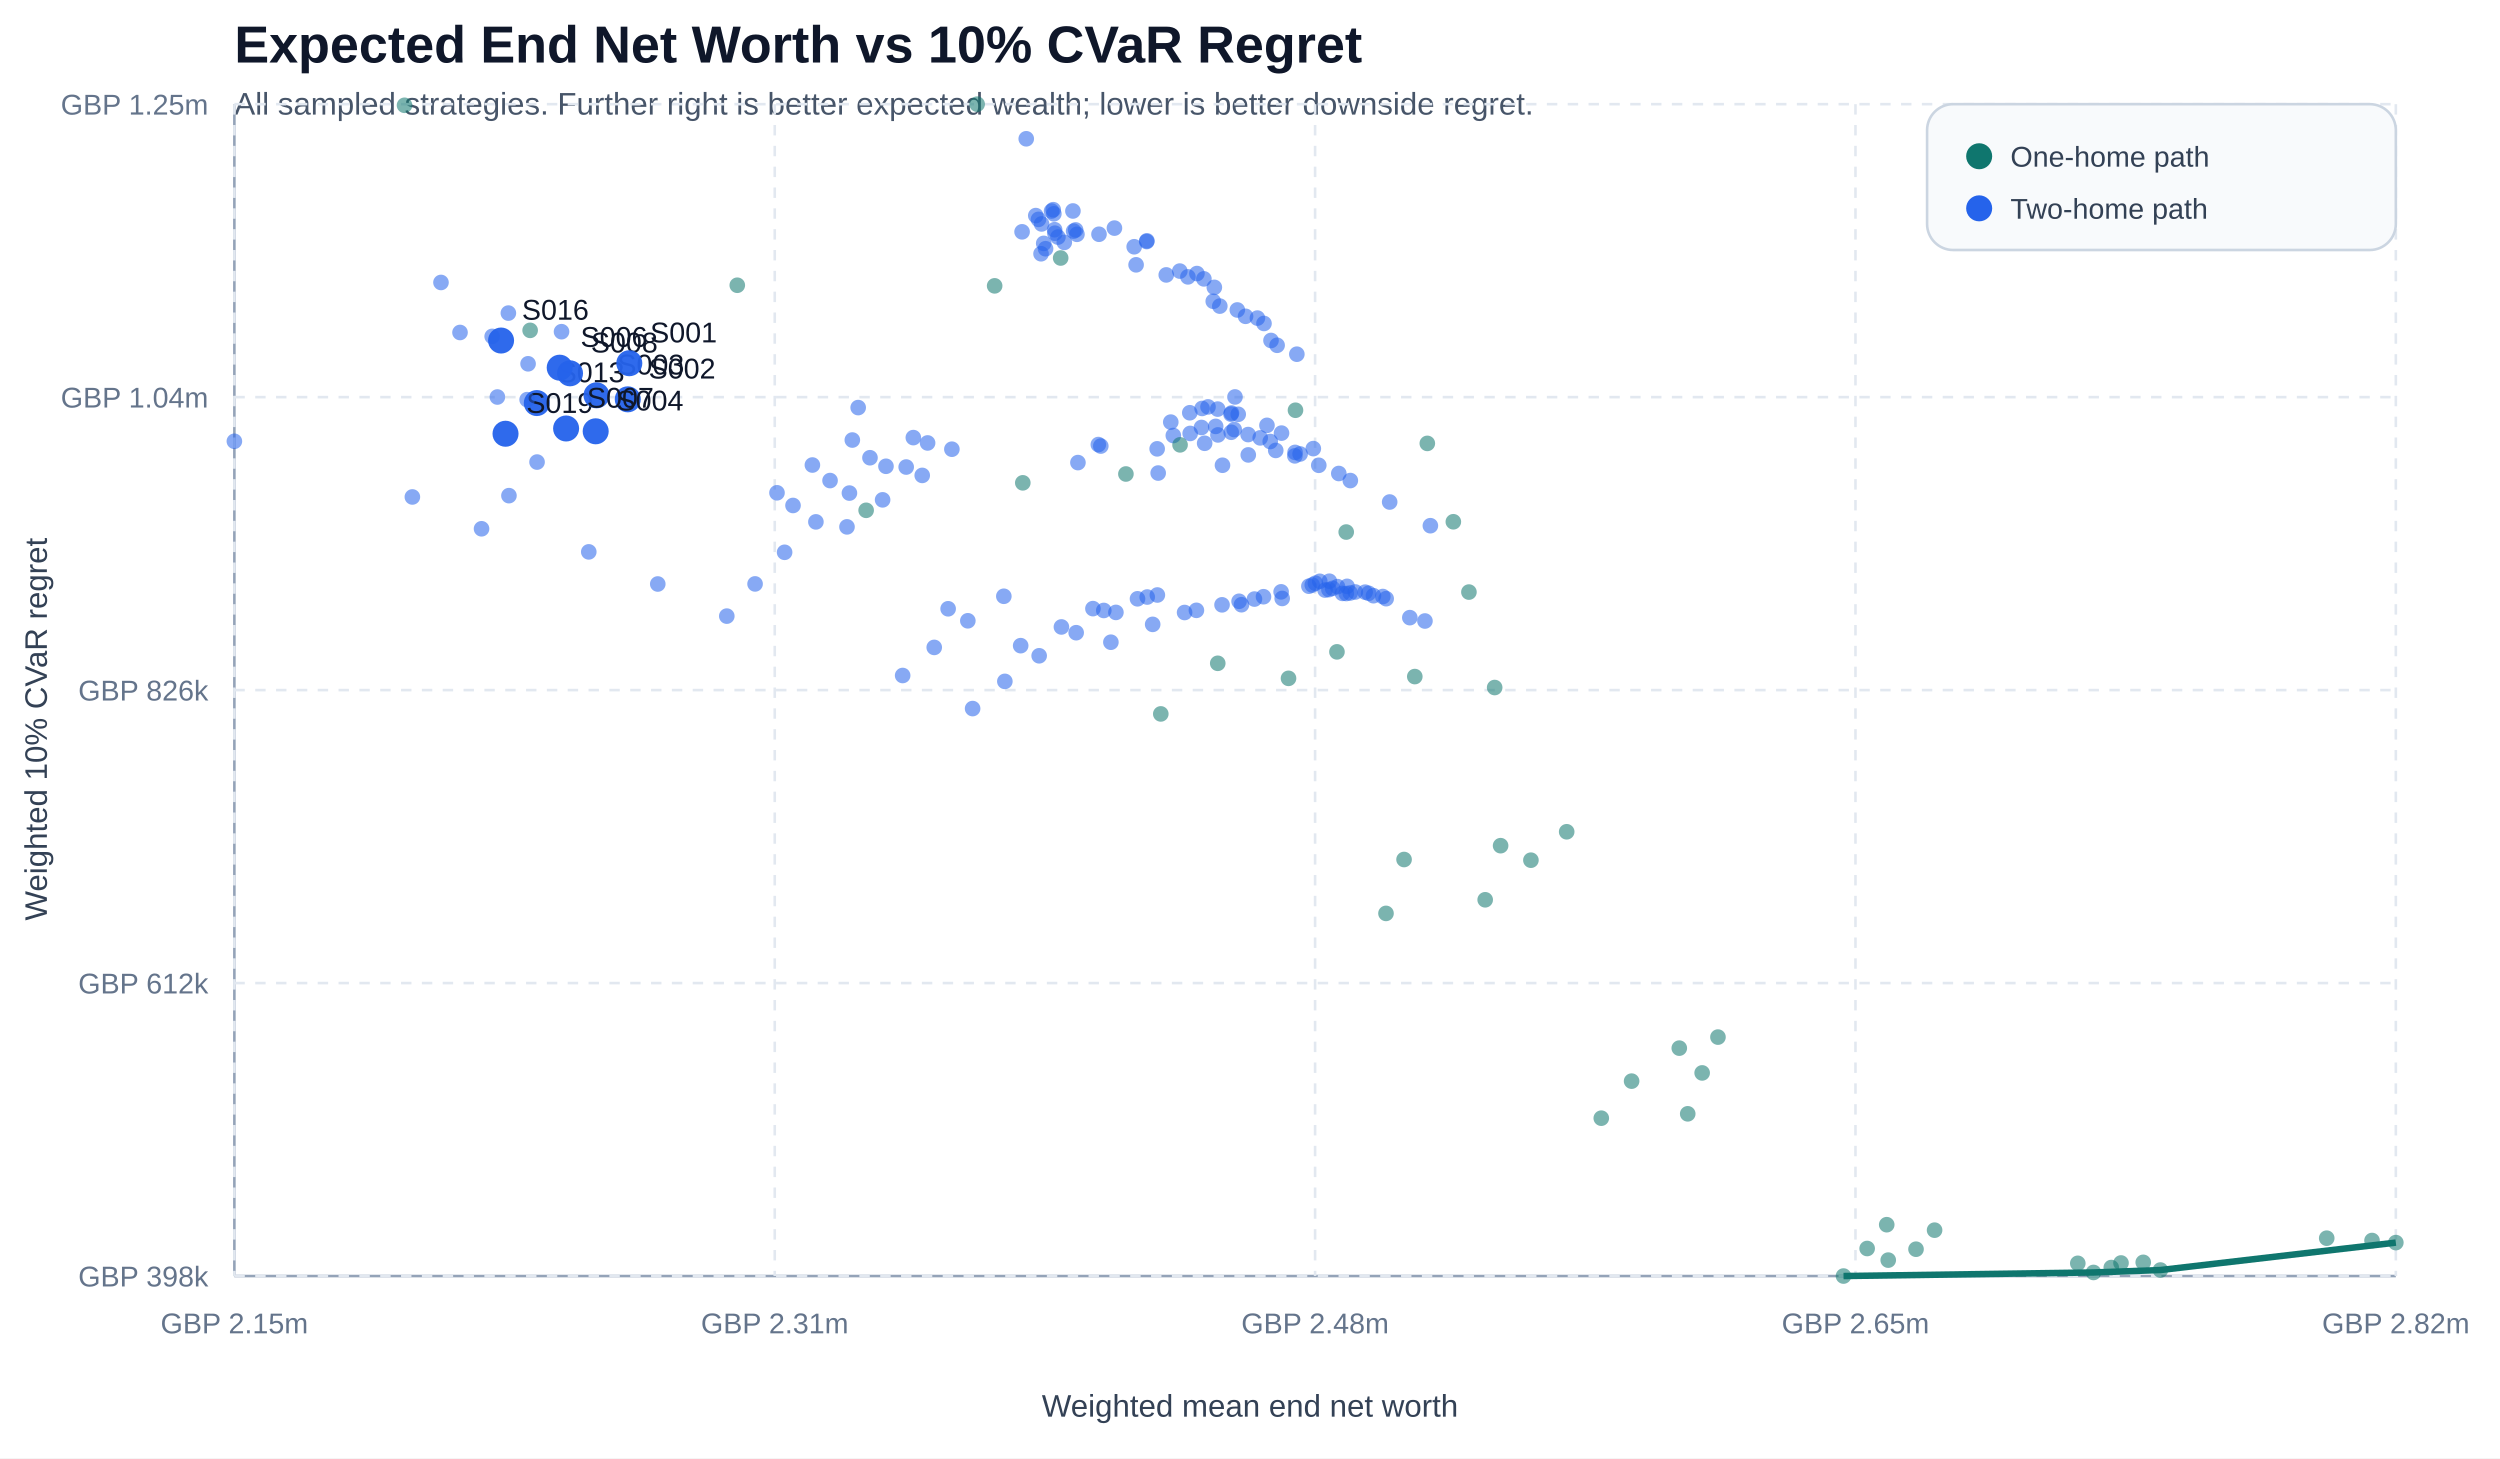
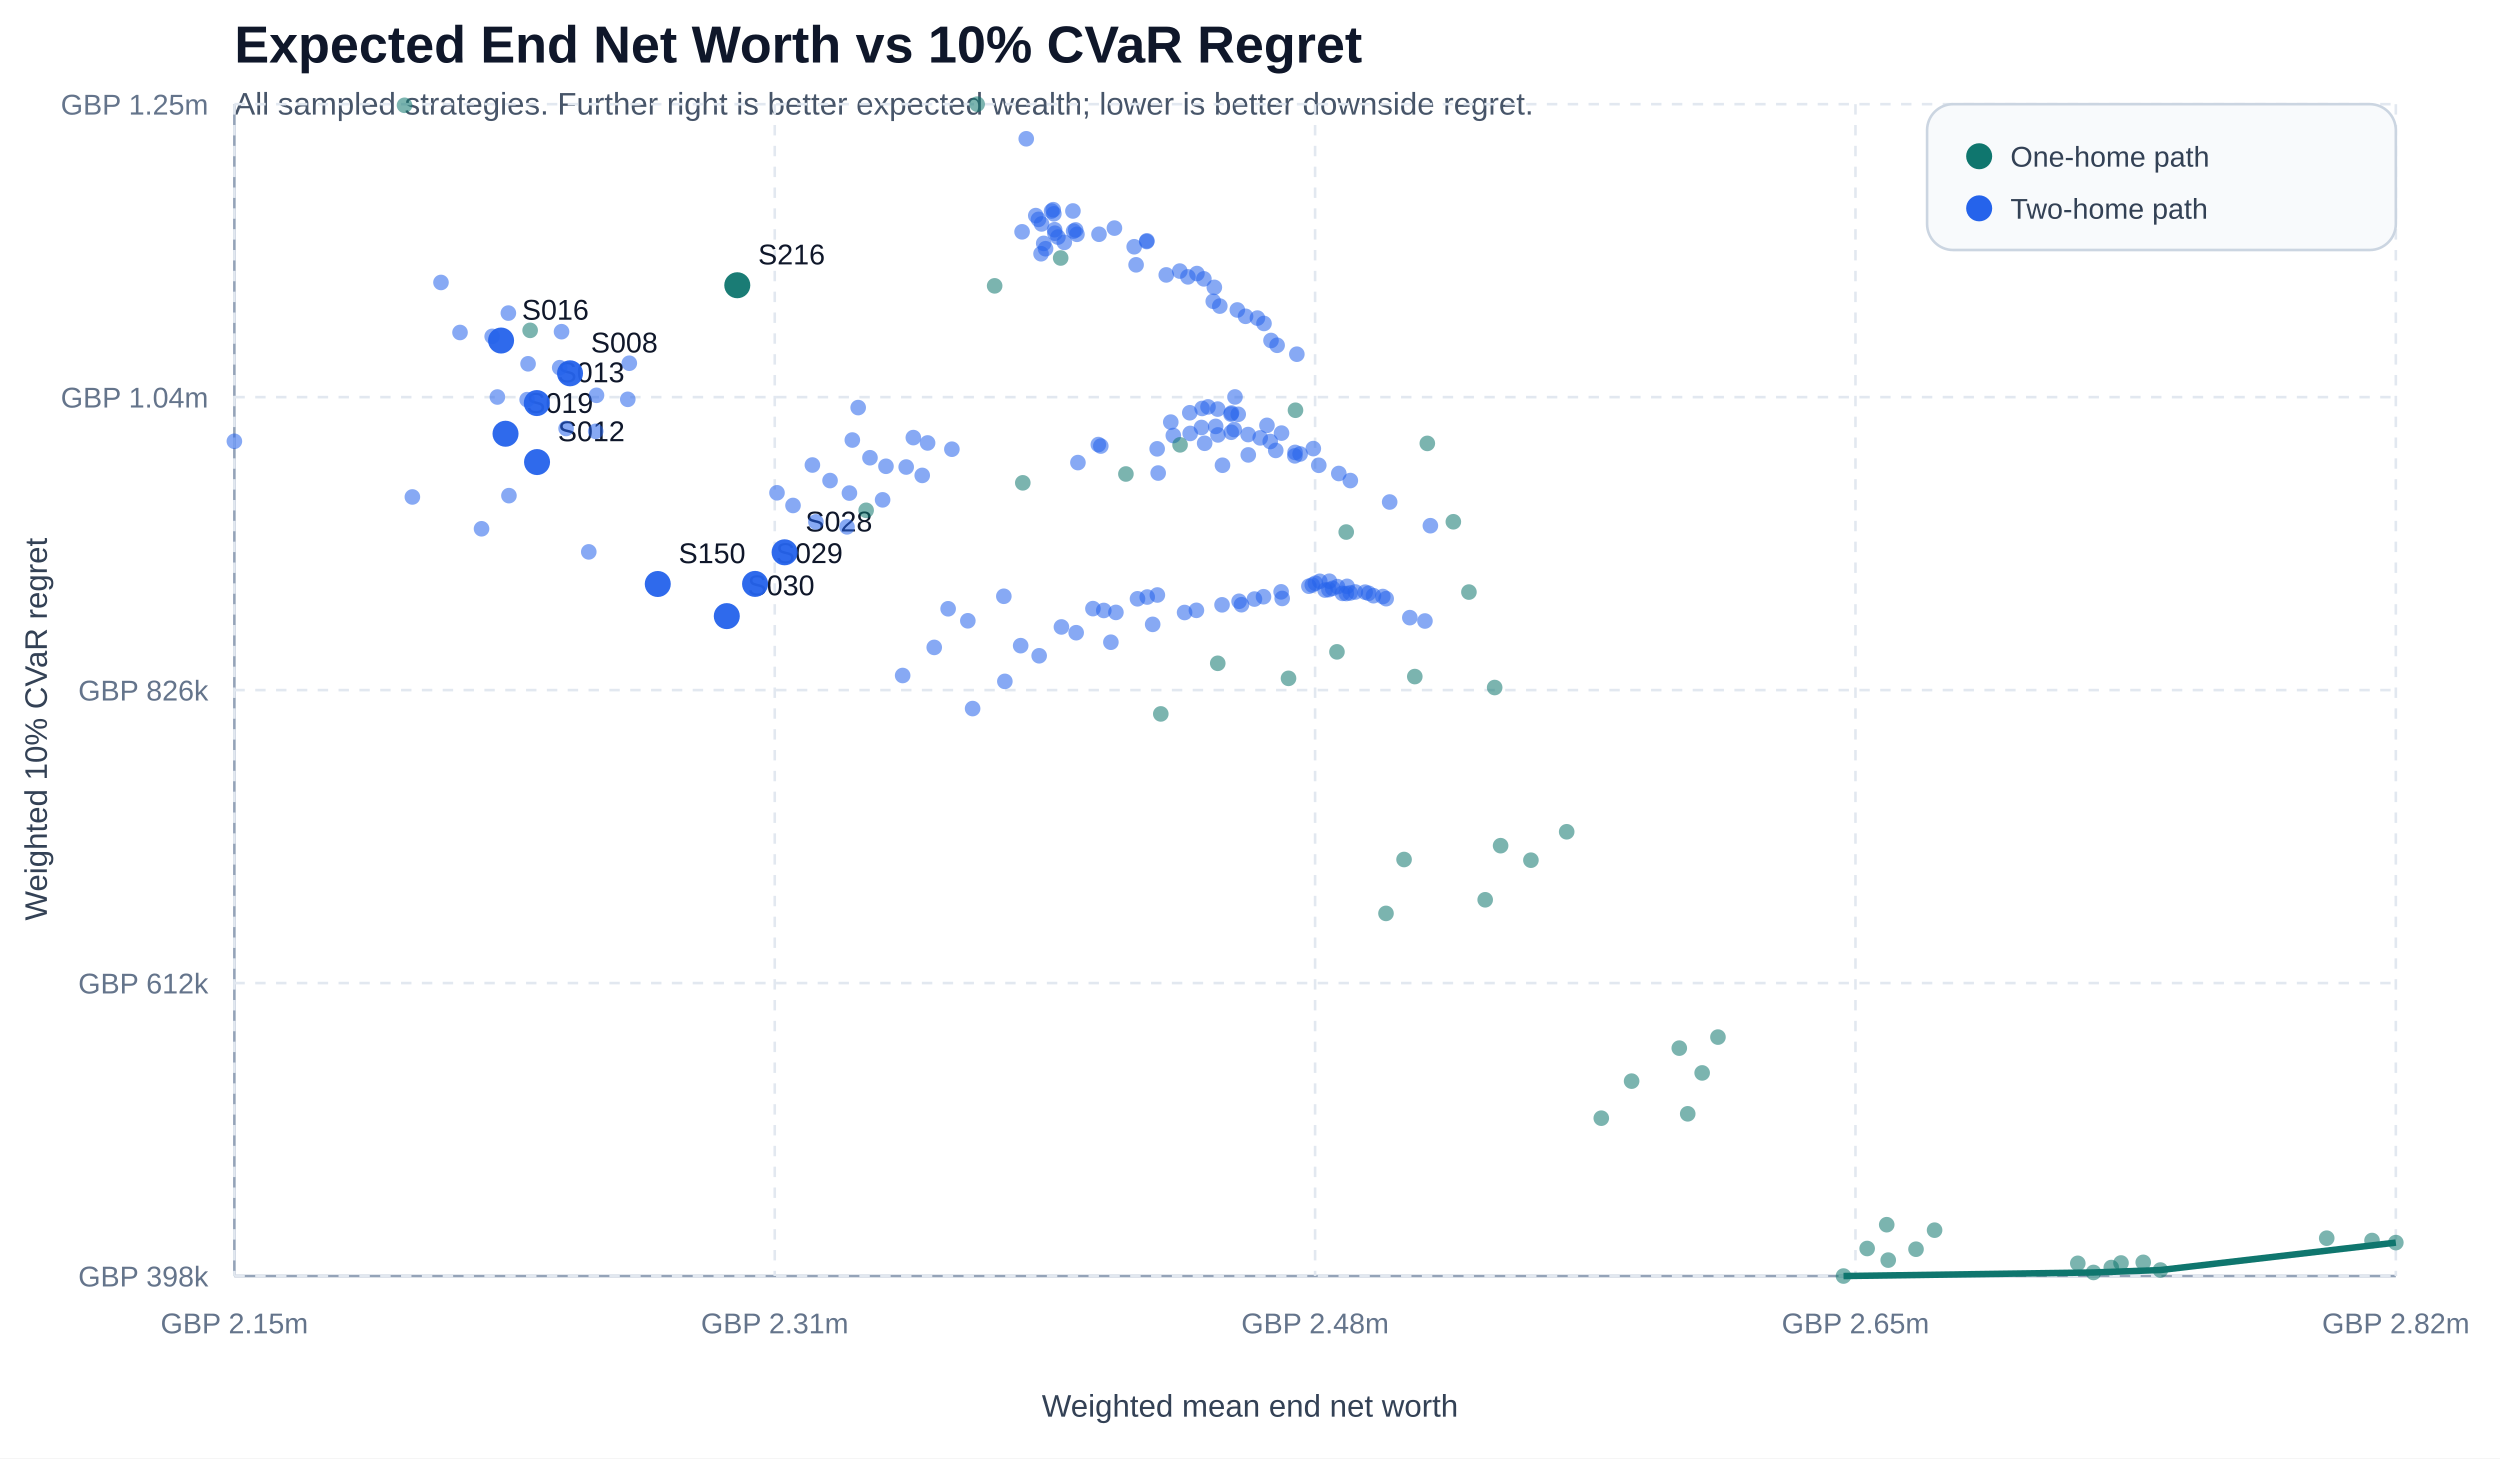
<svg xmlns="http://www.w3.org/2000/svg" width="960" height="560" viewBox="0 0 960 560">
  <rect width="960" height="560" fill="#ffffff" />
  <text x="90" y="24" font-size="20" font-family="Arial, sans-serif" font-weight="700" fill="#0f172a">Expected End Net Worth vs 10% CVaR Regret</text>
  <text x="90" y="44" font-size="12" font-family="Arial, sans-serif" fill="#475569">All sampled strategies. Further right is better expected wealth; lower is better downside regret.</text>
  <line x1="90" y1="490" x2="920" y2="490" stroke="#94a3b8" />
  <line x1="90" y1="40" x2="90" y2="490" stroke="#94a3b8" />
  <line x1="90" y1="40" x2="90" y2="490" stroke="#e2e8f0" stroke-dasharray="4 4" />
  <line x1="90" y1="490" x2="920" y2="490" stroke="#e2e8f0" stroke-dasharray="4 4" />
  <text x="90" y="512" text-anchor="middle" font-size="11" font-family="Arial, sans-serif" fill="#64748b">GBP 2.15m</text>
  <text x="80" y="494" text-anchor="end" font-size="11" font-family="Arial, sans-serif" fill="#64748b">GBP 398k</text>
  <line x1="297.5" y1="40" x2="297.5" y2="490" stroke="#e2e8f0" stroke-dasharray="4 4" />
  <line x1="90" y1="377.5" x2="920" y2="377.5" stroke="#e2e8f0" stroke-dasharray="4 4" />
  <text x="297.5" y="512" text-anchor="middle" font-size="11" font-family="Arial, sans-serif" fill="#64748b">GBP 2.31m</text>
  <text x="80" y="381.5" text-anchor="end" font-size="11" font-family="Arial, sans-serif" fill="#64748b">GBP 612k</text>
  <line x1="505" y1="40" x2="505" y2="490" stroke="#e2e8f0" stroke-dasharray="4 4" />
  <line x1="90" y1="265" x2="920" y2="265" stroke="#e2e8f0" stroke-dasharray="4 4" />
  <text x="505" y="512" text-anchor="middle" font-size="11" font-family="Arial, sans-serif" fill="#64748b">GBP 2.48m</text>
  <text x="80" y="269" text-anchor="end" font-size="11" font-family="Arial, sans-serif" fill="#64748b">GBP 826k</text>
  <line x1="712.5" y1="40" x2="712.5" y2="490" stroke="#e2e8f0" stroke-dasharray="4 4" />
  <line x1="90" y1="152.5" x2="920" y2="152.5" stroke="#e2e8f0" stroke-dasharray="4 4" />
  <text x="712.5" y="512" text-anchor="middle" font-size="11" font-family="Arial, sans-serif" fill="#64748b">GBP 2.65m</text>
  <text x="80" y="156.5" text-anchor="end" font-size="11" font-family="Arial, sans-serif" fill="#64748b">GBP 1.04m</text>
  <line x1="920" y1="40" x2="920" y2="490" stroke="#e2e8f0" stroke-dasharray="4 4" />
  <line x1="90" y1="40" x2="920" y2="40" stroke="#e2e8f0" stroke-dasharray="4 4" />
  <text x="920" y="512" text-anchor="middle" font-size="11" font-family="Arial, sans-serif" fill="#64748b">GBP 2.82m</text>
  <text x="80" y="44" text-anchor="end" font-size="11" font-family="Arial, sans-serif" fill="#64748b">GBP 1.25m</text>
  <polyline points="707.908,490 803.909,488.623 829.601,487.693 920,477.156" fill="none" stroke="#0f766e" stroke-width="2.5" />
+   <circle cx="194.122" cy="166.558" r="5" fill="#2563eb" opacity="0.95" />
+   <text x="202.122" y="158.558" font-size="11" font-family="Arial, sans-serif" fill="#0f172a">S019</text>
  <circle cx="206.13" cy="154.777" r="5" fill="#2563eb" opacity="0.95" />
  <text x="214.13" y="146.777" font-size="11" font-family="Arial, sans-serif" fill="#0f172a">S013</text>
  <circle cx="218.889" cy="143.353" r="5" fill="#2563eb" opacity="0.95" />
  <text x="226.889" y="135.353" font-size="11" font-family="Arial, sans-serif" fill="#0f172a">S008</text>
-   <circle cx="194.122" cy="166.558" r="5" fill="#2563eb" opacity="0.95" />
-   <text x="202.122" y="158.558" font-size="11" font-family="Arial, sans-serif" fill="#0f172a">S019</text>
-   <circle cx="241.065" cy="153.344" r="5" fill="#2563eb" opacity="0.95" />
-   <text x="249.065" y="145.344" font-size="11" font-family="Arial, sans-serif" fill="#0f172a">S002</text>
+   <circle cx="283.116" cy="109.534" r="5" fill="#0f766e" opacity="0.95" />
+   <text x="291.116" y="101.534" font-size="11" font-family="Arial, sans-serif" fill="#0f172a">S216</text>
+   <circle cx="279.09" cy="236.588" r="5" fill="#2563eb" opacity="0.95" />
+   <text x="287.09" y="228.588" font-size="11" font-family="Arial, sans-serif" fill="#0f172a">S030</text>
  <circle cx="192.411" cy="130.768" r="5" fill="#2563eb" opacity="0.95" />
  <text x="200.411" y="122.768" font-size="11" font-family="Arial, sans-serif" fill="#0f172a">S016</text>
-   <circle cx="228.744" cy="165.622" r="5" fill="#2563eb" opacity="0.95" />
-   <text x="236.744" y="157.622" font-size="11" font-family="Arial, sans-serif" fill="#0f172a">S004</text>
-   <circle cx="229.057" cy="151.804" r="5" fill="#2563eb" opacity="0.95" />
-   <text x="237.057" y="143.804" font-size="11" font-family="Arial, sans-serif" fill="#0f172a">S003</text>
-   <circle cx="241.654" cy="139.48" r="5" fill="#2563eb" opacity="0.95" />
-   <text x="249.654" y="131.48" font-size="11" font-family="Arial, sans-serif" fill="#0f172a">S001</text>
-   <circle cx="217.383" cy="164.539" r="5" fill="#2563eb" opacity="0.95" />
-   <text x="225.383" y="156.539" font-size="11" font-family="Arial, sans-serif" fill="#0f172a">S007</text>
-   <circle cx="214.926" cy="141.193" r="5" fill="#2563eb" opacity="0.95" />
-   <text x="222.926" y="133.193" font-size="11" font-family="Arial, sans-serif" fill="#0f172a">S006</text>
+   <circle cx="289.948" cy="224.222" r="5" fill="#2563eb" opacity="0.95" />
+   <text x="297.948" y="216.222" font-size="11" font-family="Arial, sans-serif" fill="#0f172a">S029</text>
+   <circle cx="252.583" cy="224.255" r="5" fill="#2563eb" opacity="0.95" />
+   <text x="260.583" y="216.255" font-size="11" font-family="Arial, sans-serif" fill="#0f172a">S150</text>
+   <circle cx="206.226" cy="177.432" r="5" fill="#2563eb" opacity="0.95" />
+   <text x="214.226" y="169.432" font-size="11" font-family="Arial, sans-serif" fill="#0f172a">S012</text>
+   <circle cx="301.287" cy="212.084" r="5" fill="#2563eb" opacity="0.95" />
+   <text x="309.287" y="204.084" font-size="11" font-family="Arial, sans-serif" fill="#0f172a">S028</text>
+   <circle cx="226.088" cy="211.919" r="3" fill="#2563eb" opacity="0.55" />
+   <circle cx="203.574" cy="126.858" r="3" fill="#0f766e" opacity="0.55" />
+   <circle cx="195.435" cy="190.327" r="3" fill="#2563eb" opacity="0.55" />
+   <circle cx="304.517" cy="194.103" r="3" fill="#2563eb" opacity="0.55" />
+   <circle cx="217.383" cy="164.539" r="3" fill="#2563eb" opacity="0.55" />
+   <circle cx="318.739" cy="184.537" r="3" fill="#2563eb" opacity="0.55" />
+   <circle cx="313.305" cy="200.401" r="3" fill="#2563eb" opacity="0.55" />
+   <circle cx="184.912" cy="203.051" r="3" fill="#2563eb" opacity="0.55" />
+   <circle cx="228.744" cy="165.622" r="3" fill="#2563eb" opacity="0.55" />
+   <circle cx="325.243" cy="202.318" r="3" fill="#2563eb" opacity="0.55" />
+   <circle cx="334.071" cy="175.769" r="3" fill="#2563eb" opacity="0.55" />
+   <circle cx="155.341" cy="40.437" r="3" fill="#0f766e" opacity="0.55" />
+   <circle cx="190.995" cy="152.452" r="3" fill="#2563eb" opacity="0.55" />
+   <circle cx="298.366" cy="189.234" r="3" fill="#2563eb" opacity="0.55" />
+   <circle cx="347.978" cy="179.341" r="3" fill="#2563eb" opacity="0.55" />
+   <circle cx="158.351" cy="190.832" r="3" fill="#2563eb" opacity="0.55" />
+   <circle cx="326.18" cy="189.343" r="3" fill="#2563eb" opacity="0.55" />
+   <circle cx="202.419" cy="153.465" r="3" fill="#2563eb" opacity="0.55" />
+   <circle cx="229.057" cy="151.804" r="3" fill="#2563eb" opacity="0.55" />
+   <circle cx="350.722" cy="168.04" r="3" fill="#2563eb" opacity="0.55" />
+   <circle cx="338.92" cy="191.941" r="3" fill="#2563eb" opacity="0.55" />
+   <circle cx="365.522" cy="172.496" r="3" fill="#2563eb" opacity="0.55" />
+   <circle cx="241.065" cy="153.344" r="3" fill="#2563eb" opacity="0.55" />
+   <circle cx="920" cy="477.156" r="3" fill="#0f766e" opacity="0.55" />
+   <circle cx="910.858" cy="476.359" r="3" fill="#0f766e" opacity="0.55" />
+   <circle cx="311.959" cy="178.57" r="3" fill="#2563eb" opacity="0.55" />
+   <circle cx="893.46" cy="475.466" r="3" fill="#0f766e" opacity="0.55" />
+   <circle cx="381.943" cy="109.766" r="3" fill="#0f766e" opacity="0.55" />
+   <circle cx="829.601" cy="487.693" r="3" fill="#0f766e" opacity="0.55" />
  <circle cx="202.78" cy="139.696" r="3" fill="#2563eb" opacity="0.55" />
-   <circle cx="215.628" cy="127.366" r="3" fill="#2563eb" opacity="0.55" />
-   <circle cx="202.419" cy="153.465" r="3" fill="#2563eb" opacity="0.55" />
-   <circle cx="206.226" cy="177.432" r="3" fill="#2563eb" opacity="0.55" />
-   <circle cx="195.215" cy="120.228" r="3" fill="#2563eb" opacity="0.55" />
-   <circle cx="298.366" cy="189.234" r="3" fill="#2563eb" opacity="0.55" />
-   <circle cx="190.995" cy="152.452" r="3" fill="#2563eb" opacity="0.55" />
-   <circle cx="289.948" cy="224.222" r="3" fill="#2563eb" opacity="0.55" />
-   <circle cx="301.287" cy="212.084" r="3" fill="#2563eb" opacity="0.55" />
-   <circle cx="279.09" cy="236.588" r="3" fill="#2563eb" opacity="0.55" />
-   <circle cx="252.583" cy="224.255" r="3" fill="#2563eb" opacity="0.55" />
-   <circle cx="188.993" cy="129.176" r="3" fill="#2563eb" opacity="0.55" />
-   <circle cx="325.243" cy="202.318" r="3" fill="#2563eb" opacity="0.55" />
-   <circle cx="283.116" cy="109.534" r="3" fill="#0f766e" opacity="0.55" />
-   <circle cx="311.959" cy="178.57" r="3" fill="#2563eb" opacity="0.55" />
-   <circle cx="313.305" cy="200.401" r="3" fill="#2563eb" opacity="0.55" />
-   <circle cx="392.476" cy="89.02" r="3" fill="#2563eb" opacity="0.55" />
-   <circle cx="400.784" cy="93.459" r="3" fill="#2563eb" opacity="0.55" />
-   <circle cx="226.088" cy="211.919" r="3" fill="#2563eb" opacity="0.55" />
-   <circle cx="176.645" cy="127.675" r="3" fill="#2563eb" opacity="0.55" />
-   <circle cx="304.517" cy="194.103" r="3" fill="#2563eb" opacity="0.55" />
-   <circle cx="326.18" cy="189.343" r="3" fill="#2563eb" opacity="0.55" />
-   <circle cx="338.92" cy="191.941" r="3" fill="#2563eb" opacity="0.55" />
-   <circle cx="203.574" cy="126.858" r="3" fill="#0f766e" opacity="0.55" />
-   <circle cx="401.492" cy="95.514" r="3" fill="#2563eb" opacity="0.55" />
-   <circle cx="195.435" cy="190.327" r="3" fill="#2563eb" opacity="0.55" />
-   <circle cx="398.778" cy="84.245" r="3" fill="#2563eb" opacity="0.55" />
-   <circle cx="318.739" cy="184.537" r="3" fill="#2563eb" opacity="0.55" />
-   <circle cx="340.214" cy="179.05" r="3" fill="#2563eb" opacity="0.55" />
-   <circle cx="169.337" cy="108.467" r="3" fill="#2563eb" opacity="0.55" />
-   <circle cx="327.294" cy="168.974" r="3" fill="#2563eb" opacity="0.55" />
-   <circle cx="397.736" cy="82.788" r="3" fill="#2563eb" opacity="0.55" />
-   <circle cx="354.135" cy="182.557" r="3" fill="#2563eb" opacity="0.55" />
-   <circle cx="406.245" cy="91.042" r="3" fill="#2563eb" opacity="0.55" />
-   <circle cx="334.071" cy="175.769" r="3" fill="#2563eb" opacity="0.55" />
-   <circle cx="347.978" cy="179.341" r="3" fill="#2563eb" opacity="0.55" />
-   <circle cx="399.969" cy="85.994" r="3" fill="#2563eb" opacity="0.55" />
-   <circle cx="405.072" cy="89.546" r="3" fill="#2563eb" opacity="0.55" />
-   <circle cx="350.722" cy="168.04" r="3" fill="#2563eb" opacity="0.55" />
-   <circle cx="365.522" cy="172.496" r="3" fill="#2563eb" opacity="0.55" />
-   <circle cx="356.197" cy="170.093" r="3" fill="#2563eb" opacity="0.55" />
-   <circle cx="329.544" cy="156.512" r="3" fill="#2563eb" opacity="0.55" />
-   <circle cx="184.912" cy="203.051" r="3" fill="#2563eb" opacity="0.55" />
-   <circle cx="399.762" cy="97.445" r="3" fill="#2563eb" opacity="0.55" />
-   <circle cx="403.798" cy="81.047" r="3" fill="#2563eb" opacity="0.55" />
-   <circle cx="404.682" cy="82.099" r="3" fill="#2563eb" opacity="0.55" />
-   <circle cx="404.98" cy="88.21" r="3" fill="#2563eb" opacity="0.55" />
-   <circle cx="408.689" cy="93.077" r="3" fill="#2563eb" opacity="0.55" />
-   <circle cx="381.943" cy="109.766" r="3" fill="#0f766e" opacity="0.55" />
-   <circle cx="412.272" cy="88.751" r="3" fill="#2563eb" opacity="0.55" />
-   <circle cx="155.341" cy="40.437" r="3" fill="#0f766e" opacity="0.55" />
-   <circle cx="404.443" cy="80.521" r="3" fill="#2563eb" opacity="0.55" />
-   <circle cx="413.545" cy="89.975" r="3" fill="#2563eb" opacity="0.55" />
-   <circle cx="158.351" cy="190.832" r="3" fill="#2563eb" opacity="0.55" />
-   <circle cx="421.766" cy="170.712" r="3" fill="#2563eb" opacity="0.55" />
-   <circle cx="413.042" cy="88.292" r="3" fill="#2563eb" opacity="0.55" />
-   <circle cx="457.029" cy="166.444" r="3" fill="#2563eb" opacity="0.55" />
-   <circle cx="461.372" cy="164.153" r="3" fill="#2563eb" opacity="0.55" />
-   <circle cx="412.004" cy="81.016" r="3" fill="#2563eb" opacity="0.55" />
-   <circle cx="463.877" cy="156.251" r="3" fill="#2563eb" opacity="0.55" />
-   <circle cx="466.818" cy="163.73" r="3" fill="#2563eb" opacity="0.55" />
-   <circle cx="473.94" cy="164.942" r="3" fill="#2563eb" opacity="0.55" />
-   <circle cx="472.893" cy="158.603" r="3" fill="#2563eb" opacity="0.55" />
-   <circle cx="449.577" cy="162.092" r="3" fill="#2563eb" opacity="0.55" />
-   <circle cx="422.015" cy="89.951" r="3" fill="#2563eb" opacity="0.55" />
-   <circle cx="456.878" cy="158.497" r="3" fill="#2563eb" opacity="0.55" />
-   <circle cx="472.699" cy="159.03" r="3" fill="#2563eb" opacity="0.55" />
-   <circle cx="461.604" cy="156.842" r="3" fill="#2563eb" opacity="0.55" />
-   <circle cx="467.594" cy="157.09" r="3" fill="#2563eb" opacity="0.55" />
-   <circle cx="483.923" cy="168.145" r="3" fill="#2563eb" opacity="0.55" />
-   <circle cx="413.926" cy="177.632" r="3" fill="#2563eb" opacity="0.55" />
-   <circle cx="475.476" cy="159.093" r="3" fill="#2563eb" opacity="0.55" />
-   <circle cx="444.35" cy="172.353" r="3" fill="#2563eb" opacity="0.55" />
-   <circle cx="462.583" cy="170.217" r="3" fill="#2563eb" opacity="0.55" />
-   <circle cx="467.691" cy="167.007" r="3" fill="#2563eb" opacity="0.55" />
-   <circle cx="472.795" cy="165.991" r="3" fill="#2563eb" opacity="0.55" />
-   <circle cx="479.283" cy="166.875" r="3" fill="#2563eb" opacity="0.55" />
-   <circle cx="474.234" cy="152.426" r="3" fill="#2563eb" opacity="0.55" />
-   <circle cx="487.765" cy="169.543" r="3" fill="#2563eb" opacity="0.55" />
-   <circle cx="920" cy="477.156" r="3" fill="#0f766e" opacity="0.55" />
-   <circle cx="486.515" cy="163.335" r="3" fill="#2563eb" opacity="0.55" />
-   <circle cx="910.858" cy="476.359" r="3" fill="#0f766e" opacity="0.55" />
-   <circle cx="497.309" cy="173.724" r="3" fill="#2563eb" opacity="0.55" />
-   <circle cx="893.46" cy="475.466" r="3" fill="#0f766e" opacity="0.55" />
-   <circle cx="829.601" cy="487.693" r="3" fill="#0f766e" opacity="0.55" />
-   <circle cx="394.078" cy="53.294" r="3" fill="#2563eb" opacity="0.55" />
  <circle cx="823.003" cy="484.743" r="3" fill="#0f766e" opacity="0.55" />
  <circle cx="810.731" cy="486.74" r="3" fill="#0f766e" opacity="0.55" />
  <circle cx="814.469" cy="484.985" r="3" fill="#0f766e" opacity="0.55" />
  <circle cx="803.909" cy="488.623" r="3" fill="#0f766e" opacity="0.55" />
  <circle cx="797.87" cy="485.117" r="3" fill="#0f766e" opacity="0.55" />
-   <circle cx="499.248" cy="174.325" r="3" fill="#2563eb" opacity="0.55" />
  <circle cx="725.082" cy="483.885" r="3" fill="#0f766e" opacity="0.55" />
  <circle cx="707.908" cy="490" r="3" fill="#0f766e" opacity="0.55" />
  <circle cx="735.751" cy="479.697" r="3" fill="#0f766e" opacity="0.55" />
  <circle cx="742.878" cy="472.384" r="3" fill="#0f766e" opacity="0.55" />
  <circle cx="716.986" cy="479.426" r="3" fill="#0f766e" opacity="0.55" />
-   <circle cx="436.261" cy="101.691" r="3" fill="#2563eb" opacity="0.55" />
  <circle cx="724.502" cy="470.285" r="3" fill="#0f766e" opacity="0.55" />
-   <circle cx="435.528" cy="94.755" r="3" fill="#2563eb" opacity="0.55" />
-   <circle cx="422.705" cy="171.286" r="3" fill="#2563eb" opacity="0.55" />
-   <circle cx="450.555" cy="167.238" r="3" fill="#2563eb" opacity="0.55" />
-   <circle cx="492.1" cy="166.316" r="3" fill="#2563eb" opacity="0.55" />
-   <circle cx="514.099" cy="181.825" r="3" fill="#2563eb" opacity="0.55" />
+   <circle cx="340.214" cy="179.05" r="3" fill="#2563eb" opacity="0.55" />
+   <circle cx="214.926" cy="141.193" r="3" fill="#2563eb" opacity="0.55" />
  <circle cx="346.619" cy="259.394" r="3" fill="#2563eb" opacity="0.55" />
-   <circle cx="469.434" cy="178.655" r="3" fill="#2563eb" opacity="0.55" />
-   <circle cx="497.226" cy="175.051" r="3" fill="#2563eb" opacity="0.55" />
-   <circle cx="479.334" cy="174.684" r="3" fill="#2563eb" opacity="0.55" />
-   <circle cx="489.883" cy="172.963" r="3" fill="#2563eb" opacity="0.55" />
-   <circle cx="444.741" cy="181.648" r="3" fill="#2563eb" opacity="0.55" />
-   <circle cx="447.841" cy="105.565" r="3" fill="#2563eb" opacity="0.55" />
+   <circle cx="176.645" cy="127.675" r="3" fill="#2563eb" opacity="0.55" />
+   <circle cx="648.087" cy="427.705" r="3" fill="#0f766e" opacity="0.55" />
+   <circle cx="354.135" cy="182.557" r="3" fill="#2563eb" opacity="0.55" />
  <circle cx="358.746" cy="248.604" r="3" fill="#2563eb" opacity="0.55" />
-   <circle cx="506.411" cy="178.672" r="3" fill="#2563eb" opacity="0.55" />
-   <circle cx="504.312" cy="172.265" r="3" fill="#2563eb" opacity="0.55" />
-   <circle cx="648.087" cy="427.705" r="3" fill="#0f766e" opacity="0.55" />
+   <circle cx="614.891" cy="429.382" r="3" fill="#0f766e" opacity="0.55" />
+   <circle cx="653.627" cy="412" r="3" fill="#0f766e" opacity="0.55" />
  <circle cx="371.648" cy="238.381" r="3" fill="#2563eb" opacity="0.55" />
-   <circle cx="90" cy="169.45" r="3" fill="#2563eb" opacity="0.55" />
-   <circle cx="614.891" cy="429.382" r="3" fill="#0f766e" opacity="0.55" />
-   <circle cx="385.472" cy="228.967" r="3" fill="#2563eb" opacity="0.55" />
-   <circle cx="653.627" cy="412" r="3" fill="#0f766e" opacity="0.55" />
-   <circle cx="440.41" cy="92.485" r="3" fill="#2563eb" opacity="0.55" />
-   <circle cx="364.084" cy="233.772" r="3" fill="#2563eb" opacity="0.55" />
  <circle cx="626.535" cy="415.158" r="3" fill="#0f766e" opacity="0.55" />
-   <circle cx="518.528" cy="184.534" r="3" fill="#2563eb" opacity="0.55" />
+   <circle cx="400.784" cy="93.459" r="3" fill="#2563eb" opacity="0.55" />
+   <circle cx="404.98" cy="88.21" r="3" fill="#2563eb" opacity="0.55" />
  <circle cx="659.696" cy="398.245" r="3" fill="#0f766e" opacity="0.55" />
  <circle cx="644.845" cy="402.485" r="3" fill="#0f766e" opacity="0.55" />
-   <circle cx="427.941" cy="87.592" r="3" fill="#2563eb" opacity="0.55" />
-   <circle cx="456.167" cy="106.316" r="3" fill="#2563eb" opacity="0.55" />
+   <circle cx="364.084" cy="233.772" r="3" fill="#2563eb" opacity="0.55" />
+   <circle cx="397.736" cy="82.788" r="3" fill="#2563eb" opacity="0.55" />
+   <circle cx="195.215" cy="120.228" r="3" fill="#2563eb" opacity="0.55" />
+   <circle cx="90" cy="169.45" r="3" fill="#2563eb" opacity="0.55" />
+   <circle cx="385.472" cy="228.967" r="3" fill="#2563eb" opacity="0.55" />
  <circle cx="373.482" cy="272.092" r="3" fill="#2563eb" opacity="0.55" />
-   <circle cx="453.039" cy="104.097" r="3" fill="#2563eb" opacity="0.55" />
+   <circle cx="241.654" cy="139.48" r="3" fill="#2563eb" opacity="0.55" />
  <circle cx="385.863" cy="261.649" r="3" fill="#2563eb" opacity="0.55" />
-   <circle cx="468.408" cy="117.545" r="3" fill="#2563eb" opacity="0.55" />
+   <circle cx="399.038" cy="251.82" r="3" fill="#2563eb" opacity="0.55" />
  <circle cx="426.58" cy="246.612" r="3" fill="#2563eb" opacity="0.55" />
-   <circle cx="399.038" cy="251.82" r="3" fill="#2563eb" opacity="0.55" />
+   <circle cx="391.935" cy="247.933" r="3" fill="#2563eb" opacity="0.55" />
+   <circle cx="188.993" cy="129.176" r="3" fill="#2563eb" opacity="0.55" />
+   <circle cx="413.248" cy="242.959" r="3" fill="#2563eb" opacity="0.55" />
+   <circle cx="407.586" cy="240.749" r="3" fill="#2563eb" opacity="0.55" />
+   <circle cx="454.88" cy="235.203" r="3" fill="#2563eb" opacity="0.55" />
+   <circle cx="423.855" cy="234.418" r="3" fill="#2563eb" opacity="0.55" />
+   <circle cx="476.722" cy="232.216" r="3" fill="#2563eb" opacity="0.55" />
+   <circle cx="419.689" cy="233.712" r="3" fill="#2563eb" opacity="0.55" />
+   <circle cx="327.294" cy="168.974" r="3" fill="#2563eb" opacity="0.55" />
+   <circle cx="436.802" cy="229.939" r="3" fill="#2563eb" opacity="0.55" />
+   <circle cx="440.529" cy="229.259" r="3" fill="#2563eb" opacity="0.55" />
  <circle cx="442.625" cy="239.758" r="3" fill="#2563eb" opacity="0.55" />
+   <circle cx="405.072" cy="89.546" r="3" fill="#2563eb" opacity="0.55" />
+   <circle cx="428.507" cy="235.166" r="3" fill="#2563eb" opacity="0.55" />
+   <circle cx="469.263" cy="232.256" r="3" fill="#2563eb" opacity="0.55" />
+   <circle cx="485.183" cy="229.142" r="3" fill="#2563eb" opacity="0.55" />
+   <circle cx="502.617" cy="225.105" r="3" fill="#2563eb" opacity="0.55" />
+   <circle cx="570.311" cy="345.519" r="3" fill="#0f766e" opacity="0.55" />
+   <circle cx="508.825" cy="226.585" r="3" fill="#2563eb" opacity="0.55" />
+   <circle cx="503.916" cy="224.649" r="3" fill="#2563eb" opacity="0.55" />
+   <circle cx="515.502" cy="227.861" r="3" fill="#2563eb" opacity="0.55" />
+   <circle cx="510.303" cy="226.417" r="3" fill="#2563eb" opacity="0.55" />
+   <circle cx="481.709" cy="230.04" r="3" fill="#2563eb" opacity="0.55" />
+   <circle cx="532.223" cy="350.746" r="3" fill="#0f766e" opacity="0.55" />
+   <circle cx="444.429" cy="228.479" r="3" fill="#2563eb" opacity="0.55" />
  <circle cx="459.422" cy="234.369" r="3" fill="#2563eb" opacity="0.55" />
-   <circle cx="454.88" cy="235.203" r="3" fill="#2563eb" opacity="0.55" />
+   <circle cx="587.869" cy="330.313" r="3" fill="#0f766e" opacity="0.55" />
+   <circle cx="516.974" cy="227.914" r="3" fill="#2563eb" opacity="0.55" />
+   <circle cx="601.605" cy="319.403" r="3" fill="#0f766e" opacity="0.55" />
+   <circle cx="404.443" cy="80.521" r="3" fill="#2563eb" opacity="0.55" />
+   <circle cx="576.23" cy="324.741" r="3" fill="#0f766e" opacity="0.55" />
+   <circle cx="505.114" cy="223.952" r="3" fill="#2563eb" opacity="0.55" />
+   <circle cx="539.16" cy="330.051" r="3" fill="#0f766e" opacity="0.55" />
+   <circle cx="511.731" cy="225.921" r="3" fill="#2563eb" opacity="0.55" />
+   <circle cx="392.476" cy="89.02" r="3" fill="#2563eb" opacity="0.55" />
+   <circle cx="518.481" cy="227.702" r="3" fill="#2563eb" opacity="0.55" />
+   <circle cx="169.337" cy="108.467" r="3" fill="#2563eb" opacity="0.55" />
+   <circle cx="215.628" cy="127.366" r="3" fill="#2563eb" opacity="0.55" />
+   <circle cx="413.042" cy="88.292" r="3" fill="#2563eb" opacity="0.55" />
+   <circle cx="491.952" cy="227.267" r="3" fill="#2563eb" opacity="0.55" />
  <circle cx="475.811" cy="230.89" r="3" fill="#2563eb" opacity="0.55" />
-   <circle cx="533.633" cy="192.774" r="3" fill="#2563eb" opacity="0.55" />
-   <circle cx="469.263" cy="232.256" r="3" fill="#2563eb" opacity="0.55" />
-   <circle cx="481.709" cy="230.04" r="3" fill="#2563eb" opacity="0.55" />
-   <circle cx="476.722" cy="232.216" r="3" fill="#2563eb" opacity="0.55" />
-   <circle cx="413.248" cy="242.959" r="3" fill="#2563eb" opacity="0.55" />
-   <circle cx="485.183" cy="229.142" r="3" fill="#2563eb" opacity="0.55" />
-   <circle cx="491.952" cy="227.267" r="3" fill="#2563eb" opacity="0.55" />
-   <circle cx="391.935" cy="247.933" r="3" fill="#2563eb" opacity="0.55" />
-   <circle cx="428.507" cy="235.166" r="3" fill="#2563eb" opacity="0.55" />
-   <circle cx="407.586" cy="240.749" r="3" fill="#2563eb" opacity="0.55" />
+   <circle cx="472.699" cy="159.03" r="3" fill="#2563eb" opacity="0.55" />
+   <circle cx="356.197" cy="170.093" r="3" fill="#2563eb" opacity="0.55" />
+   <circle cx="506.793" cy="223.216" r="3" fill="#2563eb" opacity="0.55" />
+   <circle cx="513.596" cy="225.267" r="3" fill="#2563eb" opacity="0.55" />
+   <circle cx="520.444" cy="227.321" r="3" fill="#2563eb" opacity="0.55" />
+   <circle cx="527.416" cy="228.749" r="3" fill="#2563eb" opacity="0.55" />
+   <circle cx="398.778" cy="84.245" r="3" fill="#2563eb" opacity="0.55" />
+   <circle cx="401.492" cy="95.514" r="3" fill="#2563eb" opacity="0.55" />
+   <circle cx="573.949" cy="264.013" r="3" fill="#0f766e" opacity="0.55" />
+   <circle cx="457.029" cy="166.444" r="3" fill="#2563eb" opacity="0.55" />
+   <circle cx="531.001" cy="229.067" r="3" fill="#2563eb" opacity="0.55" />
+   <circle cx="524.203" cy="227.39" r="3" fill="#2563eb" opacity="0.55" />
+   <circle cx="421.766" cy="170.712" r="3" fill="#2563eb" opacity="0.55" />
+   <circle cx="543.28" cy="259.805" r="3" fill="#0f766e" opacity="0.55" />
+   <circle cx="517.272" cy="225.156" r="3" fill="#2563eb" opacity="0.55" />
+   <circle cx="406.245" cy="91.042" r="3" fill="#2563eb" opacity="0.55" />
  <circle cx="492.357" cy="229.806" r="3" fill="#2563eb" opacity="0.55" />
-   <circle cx="444.429" cy="228.479" r="3" fill="#2563eb" opacity="0.55" />
-   <circle cx="423.855" cy="234.418" r="3" fill="#2563eb" opacity="0.55" />
-   <circle cx="440.529" cy="229.259" r="3" fill="#2563eb" opacity="0.55" />
-   <circle cx="436.802" cy="229.939" r="3" fill="#2563eb" opacity="0.55" />
-   <circle cx="419.689" cy="233.712" r="3" fill="#2563eb" opacity="0.55" />
-   <circle cx="465.889" cy="115.691" r="3" fill="#2563eb" opacity="0.55" />
-   <circle cx="407.296" cy="99.073" r="3" fill="#0f766e" opacity="0.55" />
-   <circle cx="518.481" cy="227.702" r="3" fill="#2563eb" opacity="0.55" />
-   <circle cx="520.444" cy="227.321" r="3" fill="#2563eb" opacity="0.55" />
-   <circle cx="513.596" cy="225.267" r="3" fill="#2563eb" opacity="0.55" />
-   <circle cx="506.793" cy="223.216" r="3" fill="#2563eb" opacity="0.55" />
-   <circle cx="516.974" cy="227.914" r="3" fill="#2563eb" opacity="0.55" />
-   <circle cx="511.731" cy="225.921" r="3" fill="#2563eb" opacity="0.55" />
-   <circle cx="510.303" cy="226.417" r="3" fill="#2563eb" opacity="0.55" />
-   <circle cx="505.114" cy="223.952" r="3" fill="#2563eb" opacity="0.55" />
-   <circle cx="515.502" cy="227.861" r="3" fill="#2563eb" opacity="0.55" />
-   <circle cx="503.916" cy="224.649" r="3" fill="#2563eb" opacity="0.55" />
-   <circle cx="508.825" cy="226.585" r="3" fill="#2563eb" opacity="0.55" />
-   <circle cx="527.416" cy="228.749" r="3" fill="#2563eb" opacity="0.55" />
-   <circle cx="502.617" cy="225.105" r="3" fill="#2563eb" opacity="0.55" />
+   <circle cx="461.372" cy="164.153" r="3" fill="#2563eb" opacity="0.55" />
  <circle cx="510.468" cy="223.188" r="3" fill="#2563eb" opacity="0.55" />
-   <circle cx="524.203" cy="227.39" r="3" fill="#2563eb" opacity="0.55" />
-   <circle cx="517.272" cy="225.156" r="3" fill="#2563eb" opacity="0.55" />
-   <circle cx="531.001" cy="229.067" r="3" fill="#2563eb" opacity="0.55" />
-   <circle cx="440.322" cy="92.753" r="3" fill="#2563eb" opacity="0.55" />
-   <circle cx="549.264" cy="201.869" r="3" fill="#2563eb" opacity="0.55" />
+   <circle cx="466.818" cy="163.73" r="3" fill="#2563eb" opacity="0.55" />
+   <circle cx="403.798" cy="81.047" r="3" fill="#2563eb" opacity="0.55" />
+   <circle cx="463.877" cy="156.251" r="3" fill="#2563eb" opacity="0.55" />
+   <circle cx="494.79" cy="260.487" r="3" fill="#0f766e" opacity="0.55" />
+   <circle cx="473.94" cy="164.942" r="3" fill="#2563eb" opacity="0.55" />
+   <circle cx="547.18" cy="238.465" r="3" fill="#2563eb" opacity="0.55" />
  <circle cx="532.29" cy="229.893" r="3" fill="#2563eb" opacity="0.55" />
-   <circle cx="525.546" cy="227.819" r="3" fill="#2563eb" opacity="0.55" />
-   <circle cx="466.306" cy="110.349" r="3" fill="#2563eb" opacity="0.55" />
-   <circle cx="478.291" cy="121.462" r="3" fill="#2563eb" opacity="0.55" />
-   <circle cx="490.414" cy="132.589" r="3" fill="#2563eb" opacity="0.55" />
-   <circle cx="462.296" cy="107.087" r="3" fill="#2563eb" opacity="0.55" />
-   <circle cx="570.311" cy="345.519" r="3" fill="#0f766e" opacity="0.55" />
-   <circle cx="475.13" cy="119.031" r="3" fill="#2563eb" opacity="0.55" />
-   <circle cx="532.223" cy="350.746" r="3" fill="#0f766e" opacity="0.55" />
-   <circle cx="587.869" cy="330.313" r="3" fill="#0f766e" opacity="0.55" />
-   <circle cx="497.464" cy="157.533" r="3" fill="#0f766e" opacity="0.55" />
-   <circle cx="488.066" cy="130.744" r="3" fill="#2563eb" opacity="0.55" />
-   <circle cx="547.18" cy="238.465" r="3" fill="#2563eb" opacity="0.55" />
-   <circle cx="541.374" cy="237.172" r="3" fill="#2563eb" opacity="0.55" />
-   <circle cx="601.605" cy="319.403" r="3" fill="#0f766e" opacity="0.55" />
-   <circle cx="576.23" cy="324.741" r="3" fill="#0f766e" opacity="0.55" />
-   <circle cx="539.16" cy="330.051" r="3" fill="#0f766e" opacity="0.55" />
-   <circle cx="485.372" cy="124.212" r="3" fill="#2563eb" opacity="0.55" />
-   <circle cx="497.99" cy="136.014" r="3" fill="#2563eb" opacity="0.55" />
-   <circle cx="459.624" cy="105.047" r="3" fill="#2563eb" opacity="0.55" />
-   <circle cx="482.844" cy="122.148" r="3" fill="#2563eb" opacity="0.55" />
-   <circle cx="573.949" cy="264.013" r="3" fill="#0f766e" opacity="0.55" />
-   <circle cx="543.28" cy="259.805" r="3" fill="#0f766e" opacity="0.55" />
-   <circle cx="494.79" cy="260.487" r="3" fill="#0f766e" opacity="0.55" />
  <circle cx="513.388" cy="250.313" r="3" fill="#0f766e" opacity="0.55" />
  <circle cx="445.742" cy="274.142" r="3" fill="#0f766e" opacity="0.55" />
+   <circle cx="541.374" cy="237.172" r="3" fill="#2563eb" opacity="0.55" />
+   <circle cx="483.923" cy="168.145" r="3" fill="#2563eb" opacity="0.55" />
+   <circle cx="525.546" cy="227.819" r="3" fill="#2563eb" opacity="0.55" />
+   <circle cx="407.296" cy="99.073" r="3" fill="#0f766e" opacity="0.55" />
  <circle cx="564.068" cy="227.358" r="3" fill="#0f766e" opacity="0.55" />
+   <circle cx="472.893" cy="158.603" r="3" fill="#2563eb" opacity="0.55" />
+   <circle cx="497.309" cy="173.724" r="3" fill="#2563eb" opacity="0.55" />
  <circle cx="467.614" cy="254.707" r="3" fill="#0f766e" opacity="0.55" />
+   <circle cx="412.272" cy="88.751" r="3" fill="#2563eb" opacity="0.55" />
+   <circle cx="329.544" cy="156.512" r="3" fill="#2563eb" opacity="0.55" />
+   <circle cx="549.264" cy="201.869" r="3" fill="#2563eb" opacity="0.55" />
  <circle cx="558.083" cy="200.358" r="3" fill="#0f766e" opacity="0.55" />
+   <circle cx="514.099" cy="181.825" r="3" fill="#2563eb" opacity="0.55" />
+   <circle cx="533.633" cy="192.774" r="3" fill="#2563eb" opacity="0.55" />
+   <circle cx="497.464" cy="157.533" r="3" fill="#0f766e" opacity="0.55" />
  <circle cx="516.949" cy="204.306" r="3" fill="#0f766e" opacity="0.55" />
+   <circle cx="499.248" cy="174.325" r="3" fill="#2563eb" opacity="0.55" />
+   <circle cx="462.583" cy="170.217" r="3" fill="#2563eb" opacity="0.55" />
+   <circle cx="487.765" cy="169.543" r="3" fill="#2563eb" opacity="0.55" />
+   <circle cx="467.691" cy="167.007" r="3" fill="#2563eb" opacity="0.55" />
+   <circle cx="472.795" cy="165.991" r="3" fill="#2563eb" opacity="0.55" />
+   <circle cx="479.283" cy="166.875" r="3" fill="#2563eb" opacity="0.55" />
+   <circle cx="444.35" cy="172.353" r="3" fill="#2563eb" opacity="0.55" />
+   <circle cx="518.528" cy="184.534" r="3" fill="#2563eb" opacity="0.55" />
+   <circle cx="449.577" cy="162.092" r="3" fill="#2563eb" opacity="0.55" />
+   <circle cx="413.926" cy="177.632" r="3" fill="#2563eb" opacity="0.55" />
+   <circle cx="456.878" cy="158.497" r="3" fill="#2563eb" opacity="0.55" />
+   <circle cx="486.515" cy="163.335" r="3" fill="#2563eb" opacity="0.55" />
+   <circle cx="461.604" cy="156.842" r="3" fill="#2563eb" opacity="0.55" />
+   <circle cx="467.594" cy="157.09" r="3" fill="#2563eb" opacity="0.55" />
+   <circle cx="475.476" cy="159.093" r="3" fill="#2563eb" opacity="0.55" />
+   <circle cx="506.411" cy="178.672" r="3" fill="#2563eb" opacity="0.55" />
  <circle cx="548.091" cy="170.265" r="3" fill="#0f766e" opacity="0.55" />
+   <circle cx="497.226" cy="175.051" r="3" fill="#2563eb" opacity="0.55" />
+   <circle cx="504.312" cy="172.265" r="3" fill="#2563eb" opacity="0.55" />
+   <circle cx="489.883" cy="172.963" r="3" fill="#2563eb" opacity="0.55" />
+   <circle cx="474.234" cy="152.426" r="3" fill="#2563eb" opacity="0.55" />
+   <circle cx="469.434" cy="178.655" r="3" fill="#2563eb" opacity="0.55" />
+   <circle cx="479.334" cy="174.684" r="3" fill="#2563eb" opacity="0.55" />
+   <circle cx="444.741" cy="181.648" r="3" fill="#2563eb" opacity="0.55" />
+   <circle cx="492.1" cy="166.316" r="3" fill="#2563eb" opacity="0.55" />
+   <circle cx="399.762" cy="97.445" r="3" fill="#2563eb" opacity="0.55" />
+   <circle cx="399.969" cy="85.994" r="3" fill="#2563eb" opacity="0.55" />
+   <circle cx="490.414" cy="132.589" r="3" fill="#2563eb" opacity="0.55" />
+   <circle cx="408.689" cy="93.077" r="3" fill="#2563eb" opacity="0.55" />
+   <circle cx="450.555" cy="167.238" r="3" fill="#2563eb" opacity="0.55" />
  <circle cx="432.347" cy="182.014" r="3" fill="#0f766e" opacity="0.55" />
  <circle cx="453.141" cy="170.823" r="3" fill="#0f766e" opacity="0.55" />
+   <circle cx="422.705" cy="171.286" r="3" fill="#2563eb" opacity="0.55" />
+   <circle cx="404.682" cy="82.099" r="3" fill="#2563eb" opacity="0.55" />
+   <circle cx="478.291" cy="121.462" r="3" fill="#2563eb" opacity="0.55" />
+   <circle cx="413.545" cy="89.975" r="3" fill="#2563eb" opacity="0.55" />
  <circle cx="392.753" cy="185.408" r="3" fill="#0f766e" opacity="0.55" />
+   <circle cx="468.408" cy="117.545" r="3" fill="#2563eb" opacity="0.55" />
+   <circle cx="497.99" cy="136.014" r="3" fill="#2563eb" opacity="0.55" />
+   <circle cx="488.066" cy="130.744" r="3" fill="#2563eb" opacity="0.55" />
+   <circle cx="466.306" cy="110.349" r="3" fill="#2563eb" opacity="0.55" />
+   <circle cx="456.167" cy="106.316" r="3" fill="#2563eb" opacity="0.55" />
  <circle cx="332.596" cy="195.958" r="3" fill="#0f766e" opacity="0.55" />
+   <circle cx="422.015" cy="89.951" r="3" fill="#2563eb" opacity="0.55" />
+   <circle cx="412.004" cy="81.016" r="3" fill="#2563eb" opacity="0.55" />
+   <circle cx="485.372" cy="124.212" r="3" fill="#2563eb" opacity="0.55" />
+   <circle cx="475.13" cy="119.031" r="3" fill="#2563eb" opacity="0.55" />
+   <circle cx="465.889" cy="115.691" r="3" fill="#2563eb" opacity="0.55" />
+   <circle cx="482.844" cy="122.148" r="3" fill="#2563eb" opacity="0.55" />
+   <circle cx="447.841" cy="105.565" r="3" fill="#2563eb" opacity="0.55" />
+   <circle cx="462.296" cy="107.087" r="3" fill="#2563eb" opacity="0.55" />
+   <circle cx="453.039" cy="104.097" r="3" fill="#2563eb" opacity="0.55" />
+   <circle cx="436.261" cy="101.691" r="3" fill="#2563eb" opacity="0.55" />
+   <circle cx="435.528" cy="94.755" r="3" fill="#2563eb" opacity="0.55" />
+   <circle cx="459.624" cy="105.047" r="3" fill="#2563eb" opacity="0.55" />
+   <circle cx="440.41" cy="92.485" r="3" fill="#2563eb" opacity="0.55" />
+   <circle cx="440.322" cy="92.753" r="3" fill="#2563eb" opacity="0.55" />
+   <circle cx="427.941" cy="87.592" r="3" fill="#2563eb" opacity="0.55" />
+   <circle cx="394.078" cy="53.294" r="3" fill="#2563eb" opacity="0.55" />
  <circle cx="375.219" cy="40" r="3" fill="#0f766e" opacity="0.55" />
  <text x="480" y="544" text-anchor="middle" font-size="12" font-family="Arial, sans-serif" fill="#334155">Weighted mean end net worth</text>
  <text x="18" y="280" transform="rotate(-90 18 280)" text-anchor="middle" font-size="12" font-family="Arial, sans-serif" fill="#334155">Weighted 10% CVaR regret</text>
  <rect x="740" y="40" width="180" height="56" rx="10" fill="#f8fafc" stroke="#cbd5e1" />
  <circle cx="760" cy="60" r="5" fill="#0f766e" />
  <text x="772" y="64" font-size="11" font-family="Arial, sans-serif" fill="#334155">One-home path</text>
  <circle cx="760" cy="80" r="5" fill="#2563eb" />
  <text x="772" y="84" font-size="11" font-family="Arial, sans-serif" fill="#334155">Two-home path</text>
</svg>
